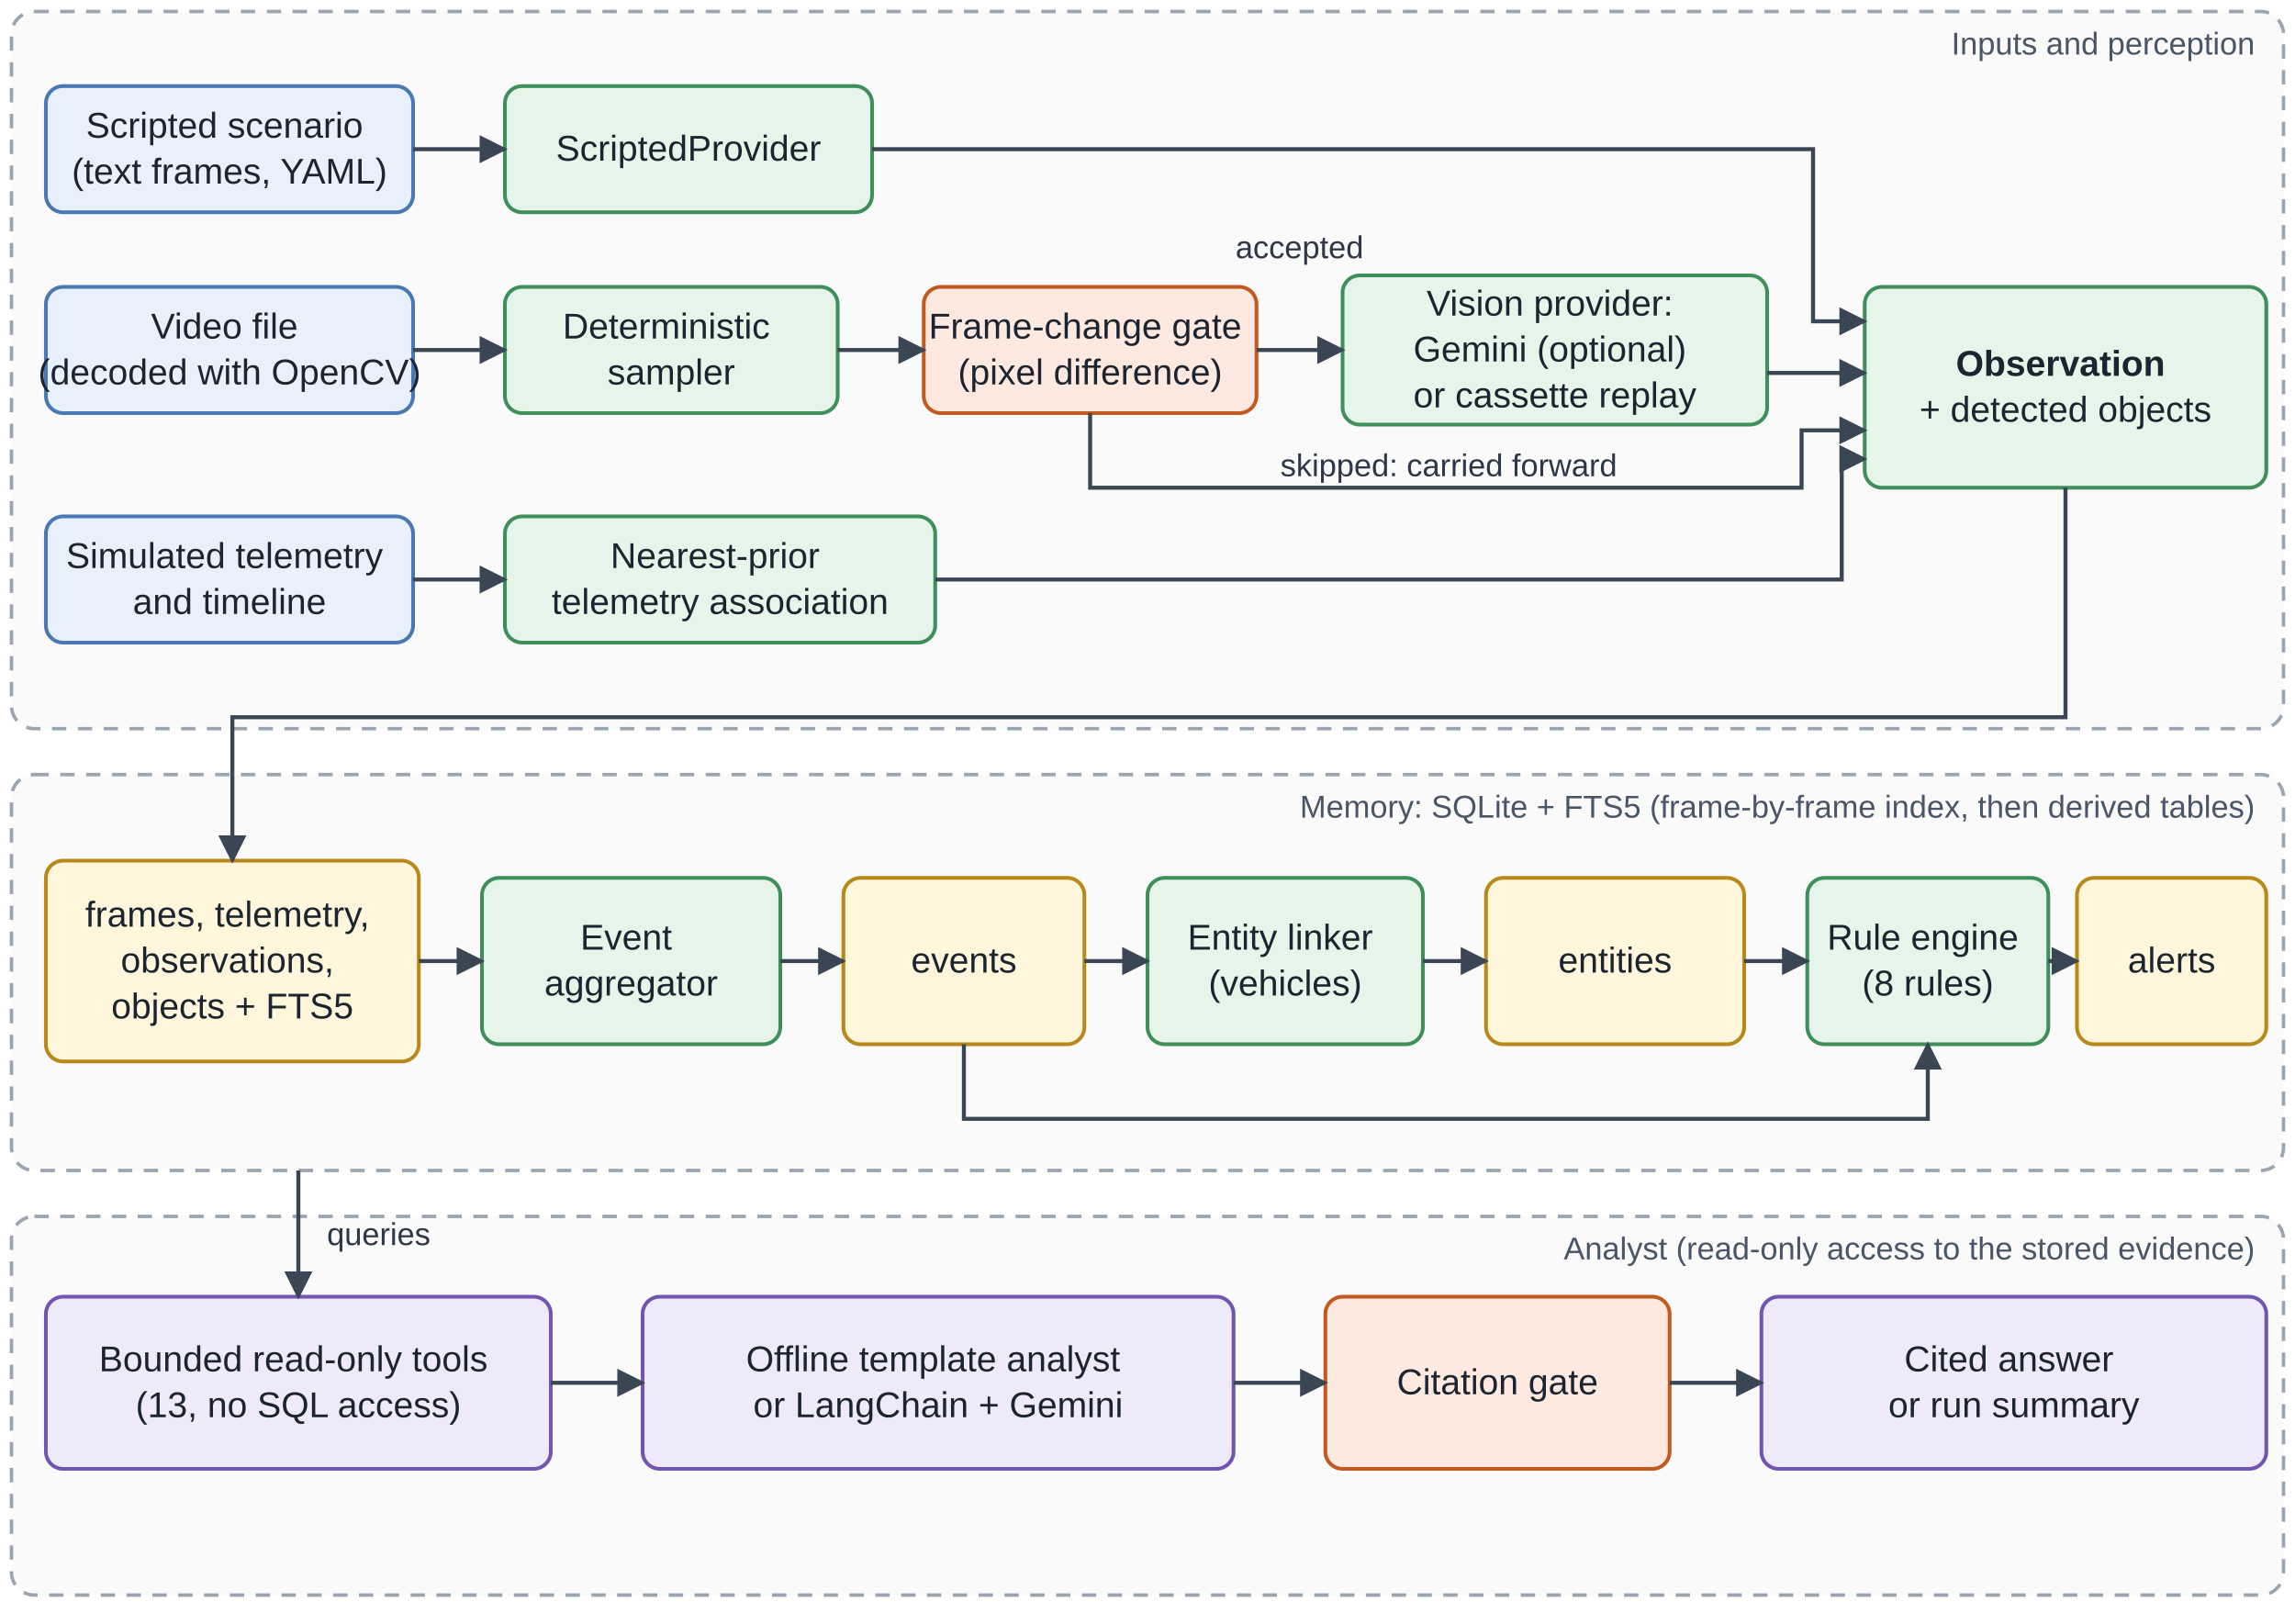
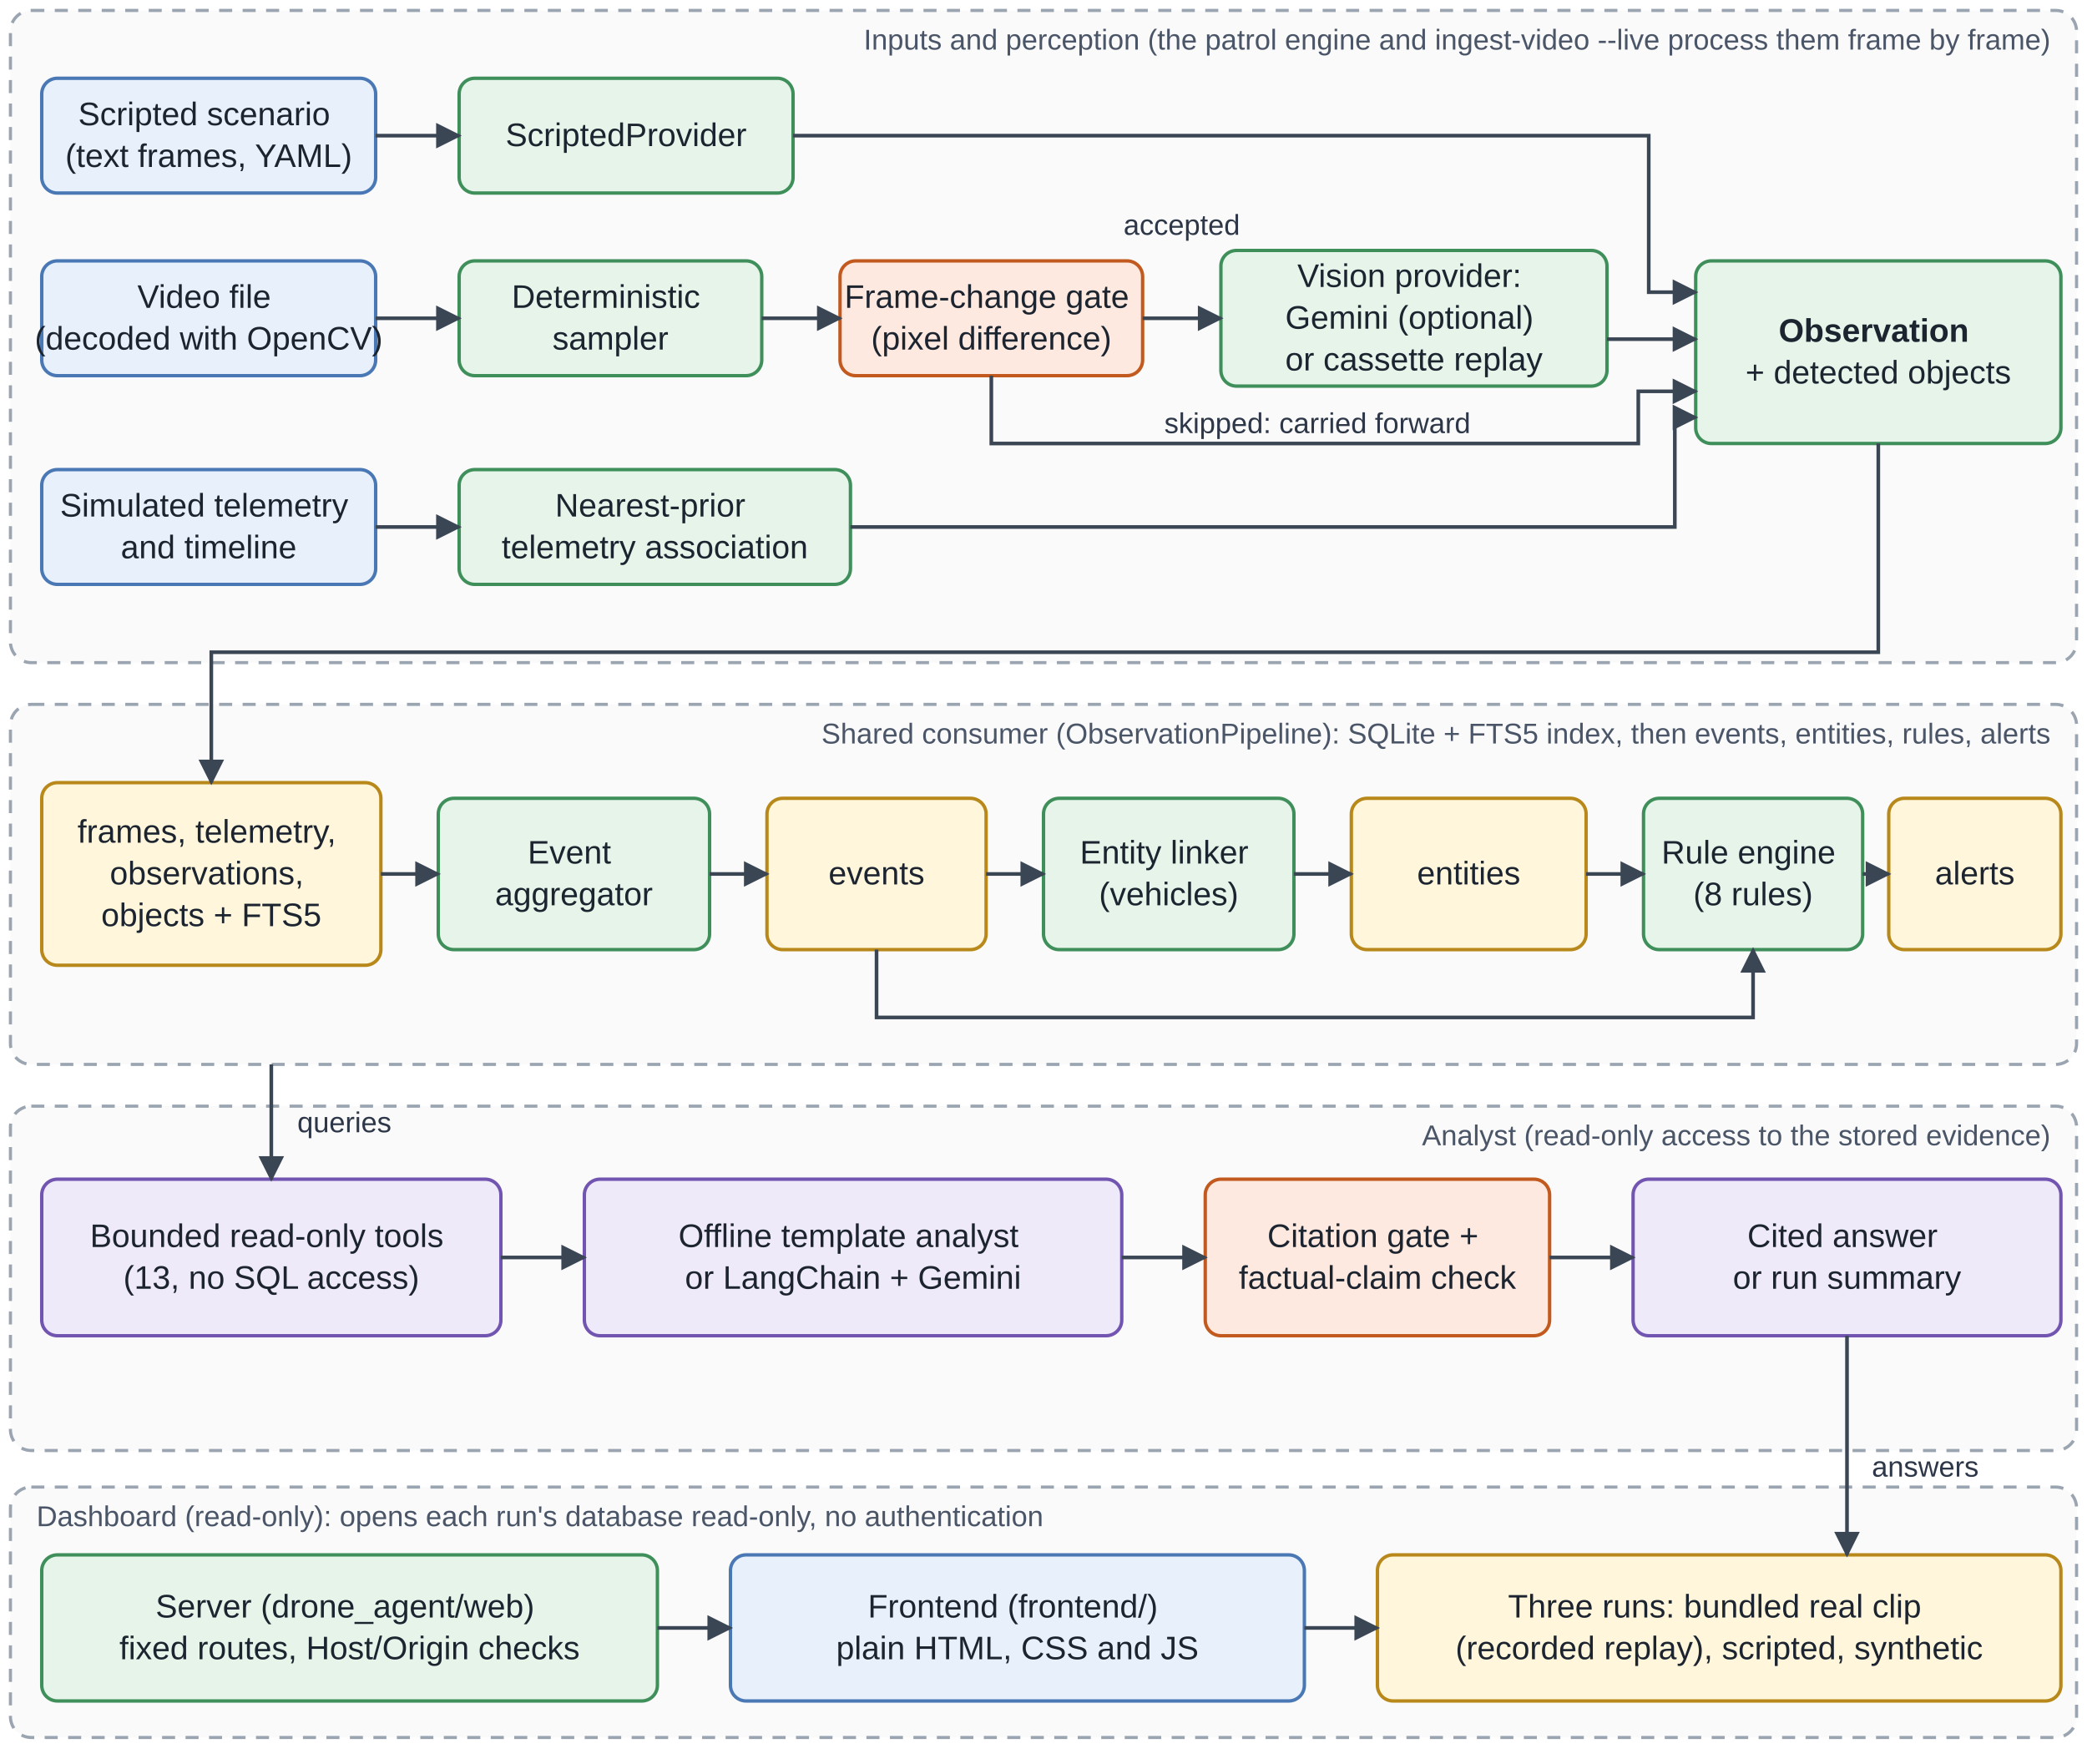
- <svg xmlns="http://www.w3.org/2000/svg" viewBox="0 0 800 566" role="img" aria-label="System architecture">
+ <svg xmlns="http://www.w3.org/2000/svg" viewBox="0 0 800 676" role="img" aria-label="System architecture">
  <style>
 text{font-family:'Segoe UI',Arial,sans-serif;font-size:12.5px;fill:#1c2430}
 .t{font-weight:600}
 .s{font-size:11px;fill:#4a5568}
 .lbl{font-size:11px;fill:#2d3748}
 .in{fill:#e8f1fb;stroke:#4a78b5}
 .pr{fill:#e6f4ea;stroke:#3f8f5b}
 .st{fill:#fff6dc;stroke:#b8891a}
 .an{fill:#efeafa;stroke:#7255b0}
 .gt{fill:#fde9df;stroke:#c25a1f}
 .box rect,.box polygon{stroke-width:1.3}
 .grp{fill:#fafafa;stroke:#9aa5b1;stroke-dasharray:5 4;stroke-width:1.2}
 .edge{fill:none;stroke:#3b4655;stroke-width:1.4}
 .dash{fill:none;stroke:#3b4655;stroke-width:1.2;stroke-dasharray:4 3}
</style>
  <defs>
    <marker id="ah" viewBox="0 0 10 10" refX="9" refY="5" markerWidth="7" markerHeight="7" orient="auto-start-reverse">
      <path d="M0,0 L10,5 L0,10 z" fill="#3b4655" />
    </marker>
  </defs>
  <rect class="grp" x="4" y="4" width="792" height="250" rx="8" />
-   <text class="s" x="786" y="19" text-anchor="end">Inputs and perception</text>
+   <text class="s" x="786" y="19" text-anchor="end">Inputs and perception (the patrol engine and ingest-video --live process them frame by frame)</text>
  <g class="box">
    <rect class="in" x="16" y="30" width="128" height="44" rx="6" />
    <text text-anchor="middle">
      <tspan x="80.0" y="48.0">Scripted scenario</tspan>
      <tspan x="80.0" y="64.0">(text frames, YAML)</tspan>
    </text>
  </g>
  <g class="box">
    <rect class="pr" x="176" y="30" width="128" height="44" rx="6" />
    <text text-anchor="middle">
      <tspan x="240.0" y="56.0">ScriptedProvider</tspan>
    </text>
  </g>
  <path class="edge" d="M144,52 L176,52" marker-end="url(#ah)" />
  <g class="box">
    <rect class="in" x="16" y="100" width="128" height="44" rx="6" />
    <text text-anchor="middle">
      <tspan x="80.0" y="118.0">Video file</tspan>
      <tspan x="80.0" y="134.0">(decoded with OpenCV)</tspan>
    </text>
  </g>
  <g class="box">
    <rect class="pr" x="176" y="100" width="116" height="44" rx="6" />
    <text text-anchor="middle">
      <tspan x="234.0" y="118.0">Deterministic</tspan>
      <tspan x="234.0" y="134.0">sampler</tspan>
    </text>
  </g>
  <g class="box">
    <rect class="gt" x="322" y="100" width="116" height="44" rx="6" />
    <text text-anchor="middle">
      <tspan x="380.0" y="118.0">Frame-change gate</tspan>
      <tspan x="380.0" y="134.0">(pixel difference)</tspan>
    </text>
  </g>
  <g class="box">
    <rect class="pr" x="468" y="96" width="148" height="52" rx="6" />
    <text text-anchor="middle">
      <tspan x="542.0" y="110.0">Vision provider:</tspan>
      <tspan x="542.0" y="126.0">Gemini (optional)</tspan>
      <tspan x="542.0" y="142.0">or cassette replay</tspan>
    </text>
  </g>
  <path class="edge" d="M144,122 L176,122" marker-end="url(#ah)" />
  <path class="edge" d="M292,122 L322,122" marker-end="url(#ah)" />
  <path class="edge" d="M438,122 L468,122" marker-end="url(#ah)" />
  <text class="lbl" x="453" y="90" text-anchor="middle">accepted</text>
  <g class="box">
    <rect class="in" x="16" y="180" width="128" height="44" rx="6" />
    <text text-anchor="middle">
      <tspan x="80.0" y="198.0">Simulated telemetry</tspan>
      <tspan x="80.0" y="214.0">and timeline</tspan>
    </text>
  </g>
  <g class="box">
    <rect class="pr" x="176" y="180" width="150" height="44" rx="6" />
    <text text-anchor="middle">
      <tspan x="251.0" y="198.0">Nearest-prior</tspan>
      <tspan x="251.0" y="214.0">telemetry association</tspan>
    </text>
  </g>
  <path class="edge" d="M144,202 L176,202" marker-end="url(#ah)" />
  <g class="box">
    <rect class="pr" x="650" y="100" width="140" height="70" rx="6" />
    <text text-anchor="middle">
      <tspan x="720.0" y="131.0" class="t">Observation</tspan>
      <tspan x="720.0" y="147.0">+ detected objects</tspan>
    </text>
  </g>
  <path class="edge" d="M304,52 L632,52 L632,112 L650,112" marker-end="url(#ah)" />
  <path class="edge" d="M616,130 L650,130" marker-end="url(#ah)" />
  <path class="edge" d="M380,144 L380,170 L628,170 L628,150 L650,150" marker-end="url(#ah)" />
  <text class="lbl" x="505" y="166" text-anchor="middle">skipped: carried forward</text>
  <path class="edge" d="M326,202 L642,202 L642,160 L650,160" marker-end="url(#ah)" />
  <rect class="grp" x="4" y="270" width="792" height="138" rx="8" />
-   <text class="s" x="786" y="285" text-anchor="end">Memory: SQLite + FTS5 (frame-by-frame index, then derived tables)</text>
+   <text class="s" x="786" y="285" text-anchor="end">Shared consumer (ObservationPipeline): SQLite + FTS5 index, then events, entities, rules, alerts</text>
  <g class="box">
    <rect class="st" x="16" y="300" width="130" height="70" rx="6" />
    <text text-anchor="middle">
      <tspan x="81.0" y="323.0">frames, telemetry,</tspan>
      <tspan x="81.0" y="339.0">observations,</tspan>
      <tspan x="81.0" y="355.0">objects + FTS5</tspan>
    </text>
  </g>
  <g class="box">
    <rect class="pr" x="168" y="306" width="104" height="58" rx="6" />
    <text text-anchor="middle">
      <tspan x="220.0" y="331.0">Event</tspan>
      <tspan x="220.0" y="347.0">aggregator</tspan>
    </text>
  </g>
  <g class="box">
    <rect class="st" x="294" y="306" width="84" height="58" rx="6" />
    <text text-anchor="middle">
      <tspan x="336.0" y="339.0">events</tspan>
    </text>
  </g>
  <g class="box">
    <rect class="pr" x="400" y="306" width="96" height="58" rx="6" />
    <text text-anchor="middle">
      <tspan x="448.0" y="331.0">Entity linker</tspan>
      <tspan x="448.0" y="347.0">(vehicles)</tspan>
    </text>
  </g>
  <g class="box">
    <rect class="st" x="518" y="306" width="90" height="58" rx="6" />
    <text text-anchor="middle">
      <tspan x="563.0" y="339.0">entities</tspan>
    </text>
  </g>
  <g class="box">
    <rect class="pr" x="630" y="306" width="84" height="58" rx="6" />
    <text text-anchor="middle">
      <tspan x="672.0" y="331.0">Rule engine</tspan>
      <tspan x="672.0" y="347.0">(8 rules)</tspan>
    </text>
  </g>
  <g class="box">
    <rect class="st" x="724" y="306" width="66" height="58" rx="6" />
    <text text-anchor="middle">
      <tspan x="757.0" y="339.0">alerts</tspan>
    </text>
  </g>
  <path class="edge" d="M720,170 L720,250 L81,250 L81,300" marker-end="url(#ah)" />
  <path class="edge" d="M146,335 L168,335" marker-end="url(#ah)" />
  <path class="edge" d="M272,335 L294,335" marker-end="url(#ah)" />
  <path class="edge" d="M378,335 L400,335" marker-end="url(#ah)" />
  <path class="edge" d="M496,335 L518,335" marker-end="url(#ah)" />
  <path class="edge" d="M608,335 L630,335" marker-end="url(#ah)" />
  <path class="edge" d="M714,335 L724,335" marker-end="url(#ah)" />
  <path class="edge" d="M336,364 L336,390 L672,390 L672,364" marker-end="url(#ah)" />
  <rect class="grp" x="4" y="424" width="792" height="132" rx="8" />
  <text class="s" x="786" y="439" text-anchor="end">Analyst (read-only access to the stored evidence)</text>
  <g class="box">
    <rect class="an" x="16" y="452" width="176" height="60" rx="6" />
    <text text-anchor="middle">
      <tspan x="104.0" y="478.0">Bounded read-only tools</tspan>
      <tspan x="104.0" y="494.0">(13, no SQL access)</tspan>
    </text>
  </g>
  <g class="box">
    <rect class="an" x="224" y="452" width="206" height="60" rx="6" />
    <text text-anchor="middle">
      <tspan x="327.0" y="478.0">Offline template analyst</tspan>
      <tspan x="327.0" y="494.0">or LangChain + Gemini</tspan>
    </text>
  </g>
  <g class="box">
-     <rect class="gt" x="462" y="452" width="120" height="60" rx="6" />
-     <text text-anchor="middle">
-       <tspan x="522.0" y="486.0">Citation gate</tspan>
-     </text>
-   </g>
-   <g class="box">
-     <rect class="an" x="614" y="452" width="176" height="60" rx="6" />
-     <text text-anchor="middle">
-       <tspan x="702.0" y="478.0">Cited answer</tspan>
-       <tspan x="702.0" y="494.0">or run summary</tspan>
+     <rect class="gt" x="462" y="452" width="132" height="60" rx="6" />
+     <text text-anchor="middle">
+       <tspan x="528.0" y="478.0">Citation gate +</tspan>
+       <tspan x="528.0" y="494.0">factual-claim check</tspan>
+     </text>
+   </g>
+   <g class="box">
+     <rect class="an" x="626" y="452" width="164" height="60" rx="6" />
+     <text text-anchor="middle">
+       <tspan x="708.0" y="478.0">Cited answer</tspan>
+       <tspan x="708.0" y="494.0">or run summary</tspan>
    </text>
  </g>
  <path class="edge" d="M192,482 L224,482" marker-end="url(#ah)" />
  <path class="edge" d="M430,482 L462,482" marker-end="url(#ah)" />
-   <path class="edge" d="M582,482 L614,482" marker-end="url(#ah)" />
+   <path class="edge" d="M594,482 L626,482" marker-end="url(#ah)" />
  <path class="edge" d="M104,408 L104,452" marker-end="url(#ah)" />
  <text class="lbl" x="132" y="434" text-anchor="middle">queries</text>
+   <rect class="grp" x="4" y="570" width="792" height="96" rx="8" />
+   <text class="s" x="14" y="585" text-anchor="start">Dashboard (read-only): opens each run's database read-only, no authentication</text>
+   <g class="box">
+     <rect class="pr" x="16" y="596" width="236" height="56" rx="6" />
+     <text text-anchor="middle">
+       <tspan x="134.0" y="620.0">Server (drone_agent/web)</tspan>
+       <tspan x="134.0" y="636.0">fixed routes, Host/Origin checks</tspan>
+     </text>
+   </g>
+   <g class="box">
+     <rect class="in" x="280" y="596" width="220" height="56" rx="6" />
+     <text text-anchor="middle">
+       <tspan x="390.0" y="620.0">Frontend (frontend/)</tspan>
+       <tspan x="390.0" y="636.0">plain HTML, CSS and JS</tspan>
+     </text>
+   </g>
+   <g class="box">
+     <rect class="st" x="528" y="596" width="262" height="56" rx="6" />
+     <text text-anchor="middle">
+       <tspan x="659.0" y="620.0">Three runs: bundled real clip</tspan>
+       <tspan x="659.0" y="636.0">(recorded replay), scripted, synthetic</tspan>
+     </text>
+   </g>
+   <path class="edge" d="M252,624 L280,624" marker-end="url(#ah)" />
+   <path class="edge" d="M500,624 L528,624" marker-end="url(#ah)" />
+   <path class="edge" d="M708,512 L708,596" marker-end="url(#ah)" />
+   <text class="lbl" x="738" y="566" text-anchor="middle">answers</text>
</svg>
